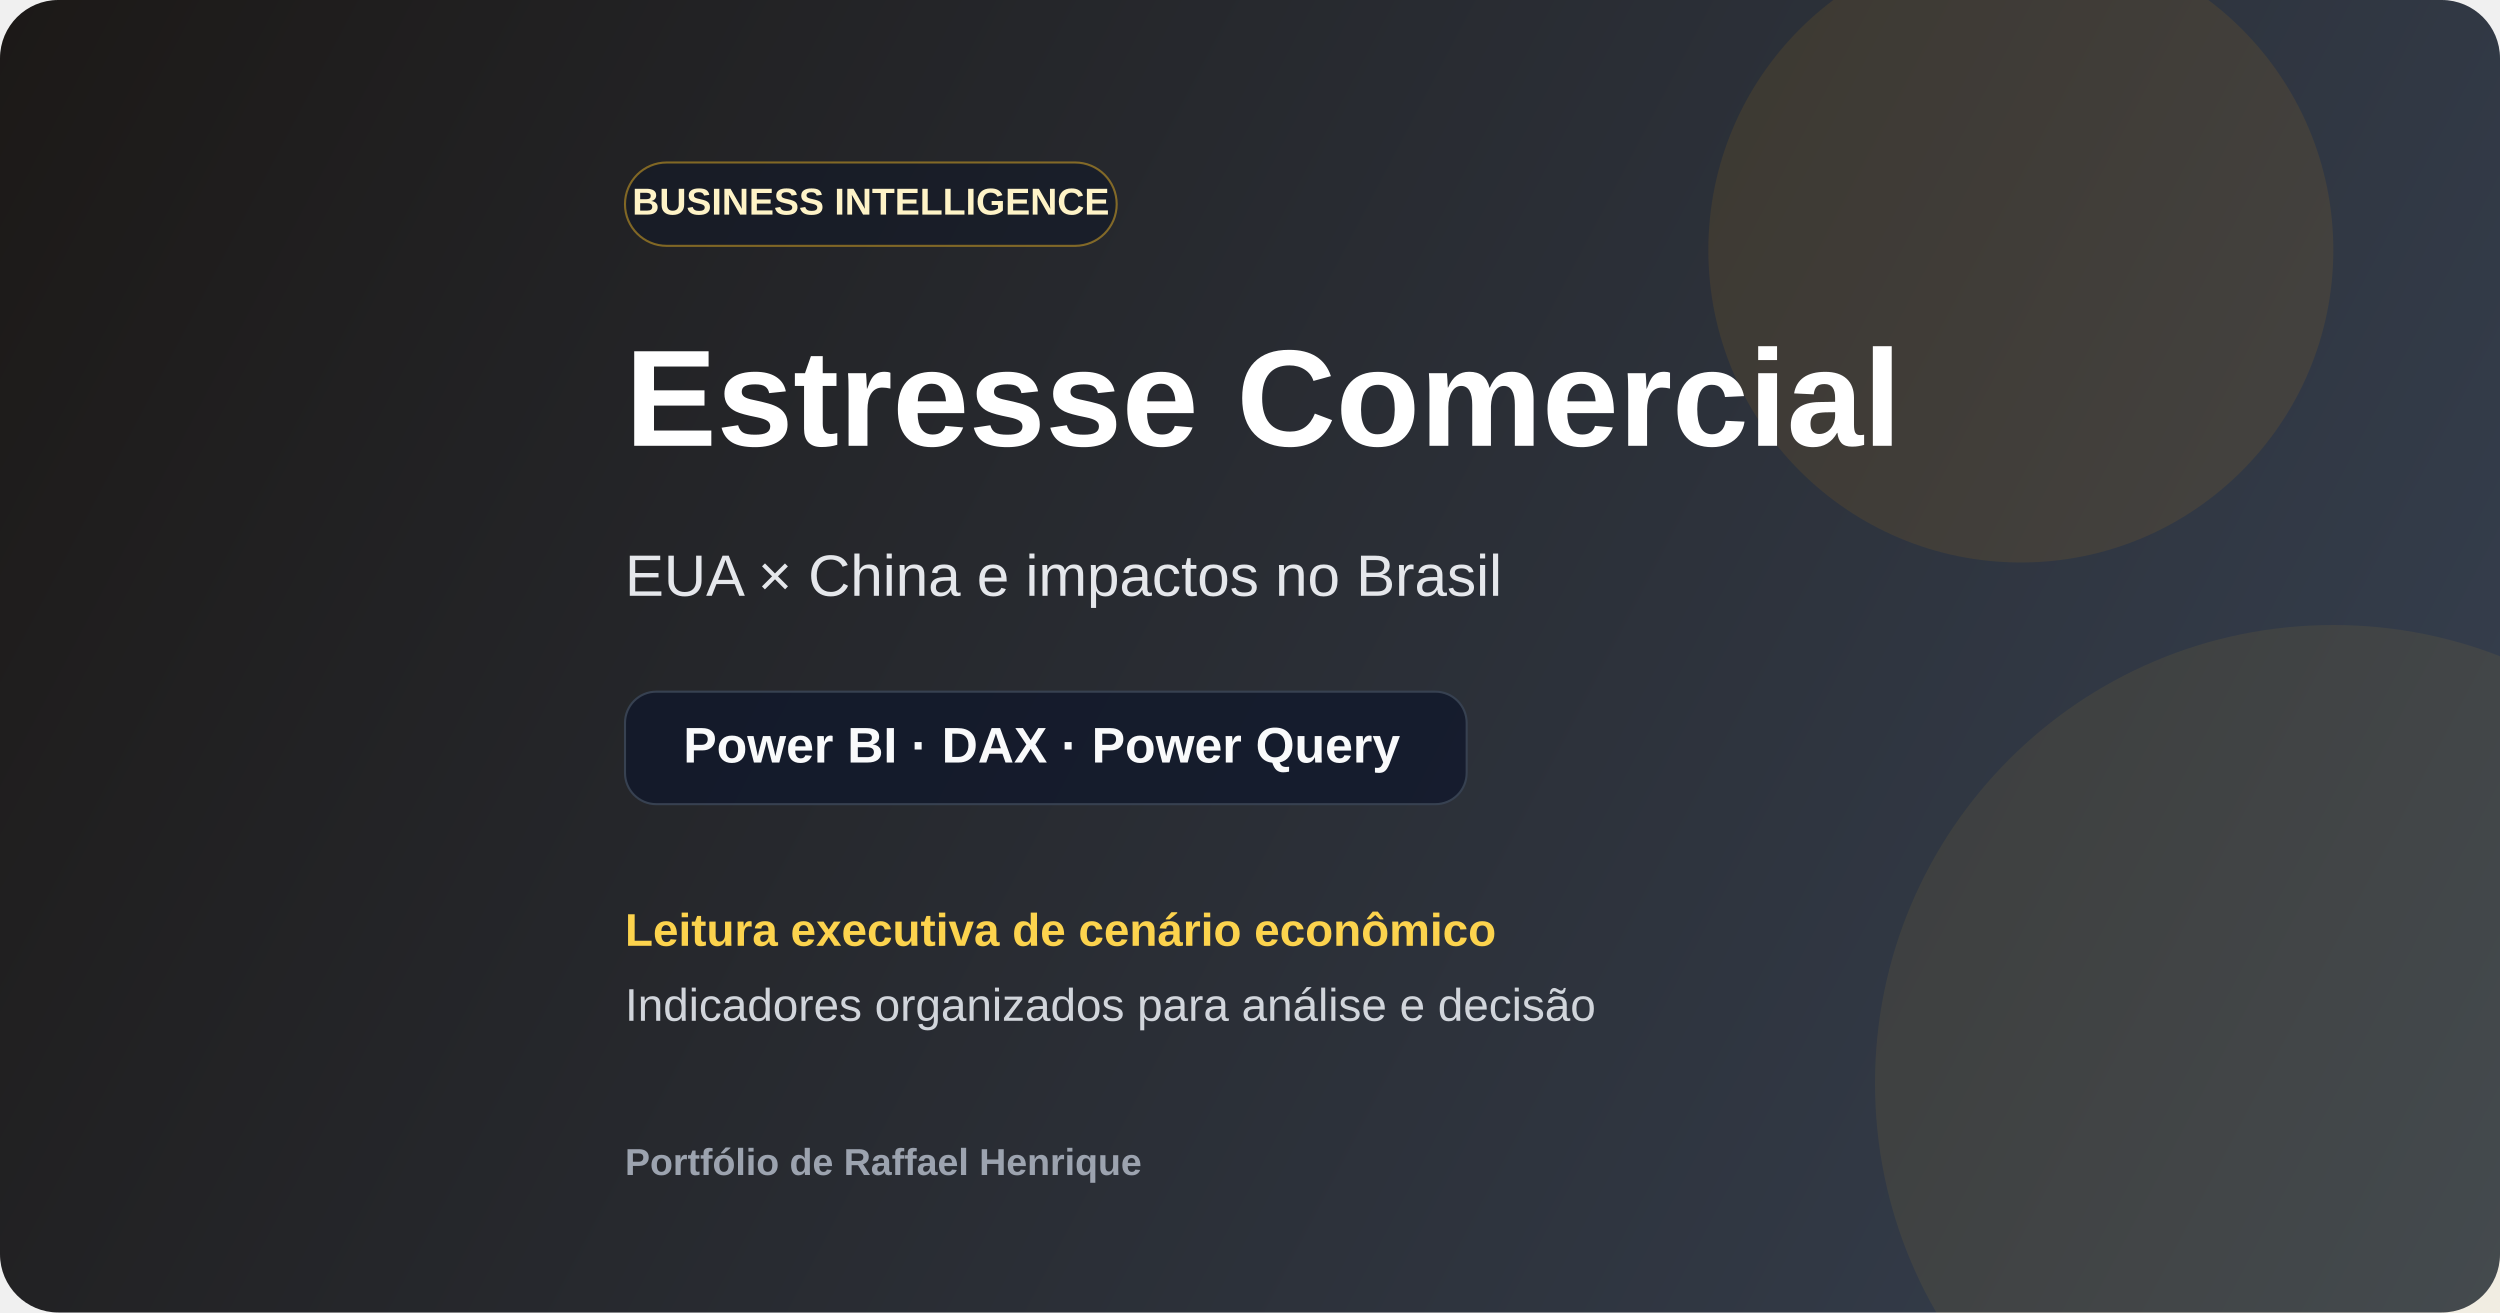
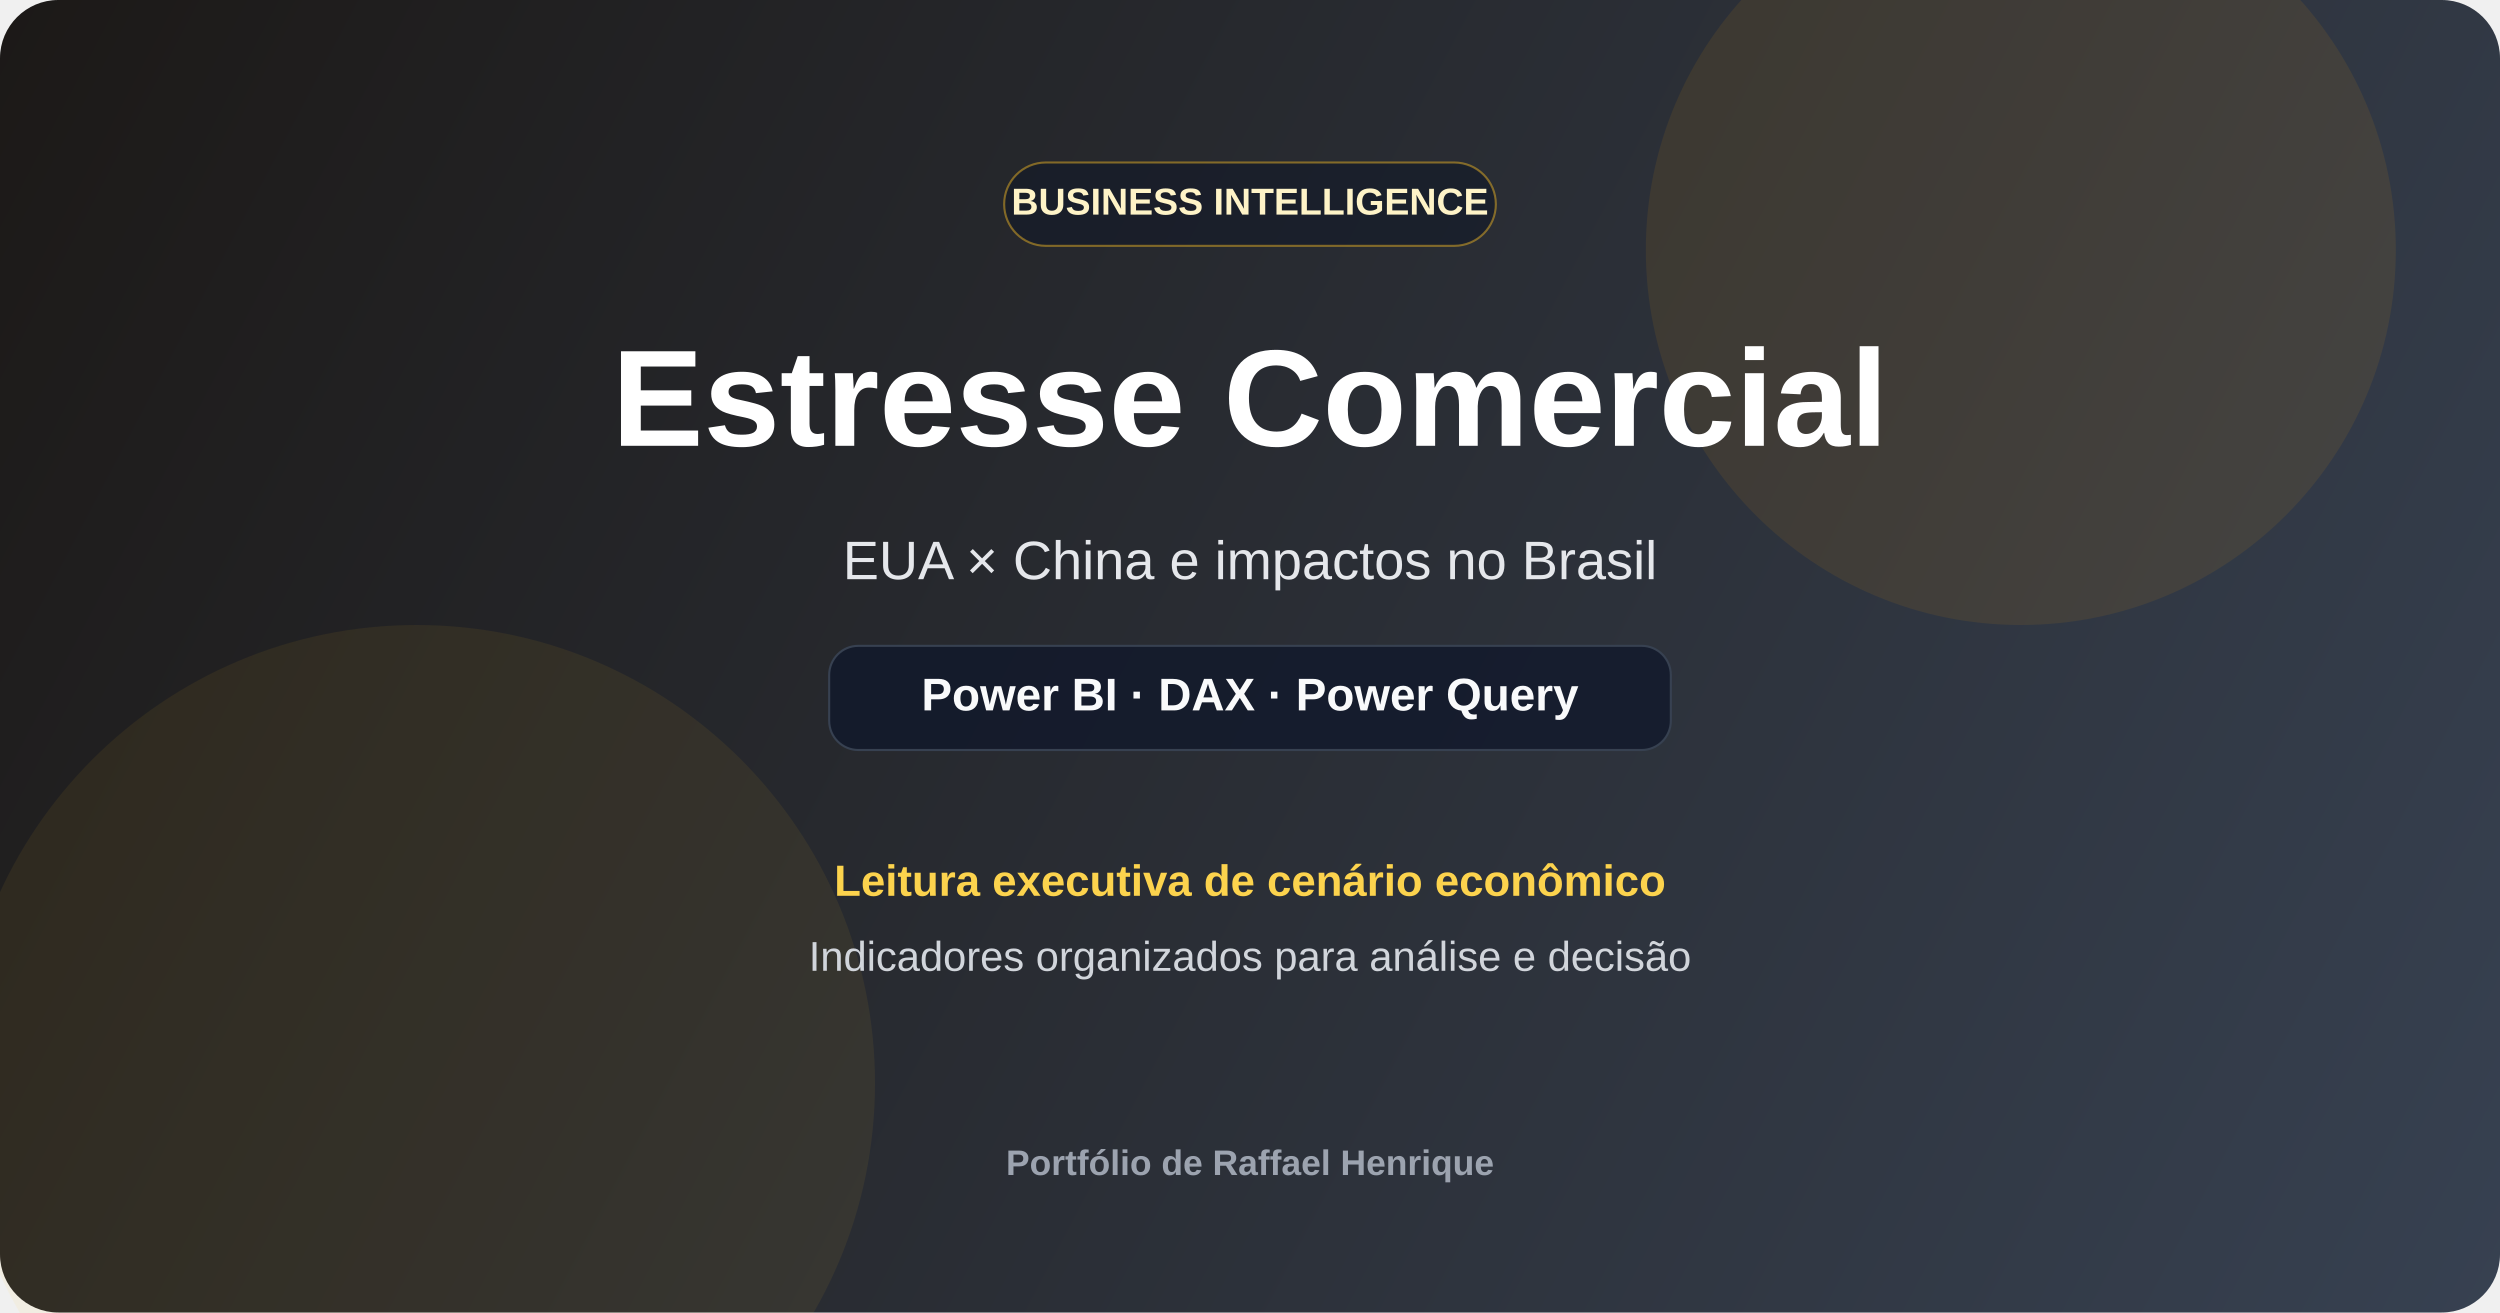
<svg xmlns="http://www.w3.org/2000/svg" width="1200" height="630" viewBox="0 0 1200 630" fill="none">
  <defs>
    <linearGradient id="bg" x1="0" y1="0" x2="1200" y2="630" gradientUnits="userSpaceOnUse">
      <stop stop-color="#1C1917" />
      <stop offset="1" stop-color="#374151" />
    </linearGradient>
  </defs>
  <rect width="1200" height="630" rx="28" fill="url(#bg)" />
-   <circle cx="970" cy="120" r="150" fill="#F59E0B" fill-opacity="0.09" />
-   <circle cx="1120" cy="520" r="220" fill="#FBBF24" fill-opacity="0.07" />
-   <rect x="300" y="78" width="236" height="40" rx="20" fill="#111827" fill-opacity="0.60" stroke="#FBBF24" stroke-opacity="0.45" />
-   <text x="418" y="103" text-anchor="middle" fill="#FEF3C7" font-family="Segoe UI, Arial, sans-serif" font-size="18" font-weight="700">BUSINESS INTELLIGENCE</text>
-   <text x="300" y="214" fill="#FFFFFF" font-family="Segoe UI, Arial, sans-serif" font-size="66" font-weight="800">Estresse Comercial</text>
-   <text x="300" y="286" fill="#E5E7EB" font-family="Segoe UI, Arial, sans-serif" font-size="28" font-weight="500">EUA × China e impactos no Brasil</text>
-   <rect x="300" y="332" width="404" height="54" rx="15" fill="#0F172A" fill-opacity="0.76" stroke="#374151" />
-   <text x="328" y="366" fill="#F9FAFB" font-family="Segoe UI, Arial, sans-serif" font-size="24" font-weight="700">Power BI · DAX · Power Query</text>
-   <text x="300" y="454" fill="#FCD34D" font-family="Segoe UI, Arial, sans-serif" font-size="22" font-weight="700">Leitura executiva de cenário econômico</text>
-   <text x="300" y="490" fill="#D1D5DB" font-family="Segoe UI, Arial, sans-serif" font-size="22" font-weight="500">Indicadores organizados para análise e decisão</text>
-   <text x="300" y="564" fill="#9CA3AF" font-family="Segoe UI, Arial, sans-serif" font-size="18" font-weight="600">Portfólio de Raffael Henrique</text>
+   <circle cx="970" cy="120" r="180" fill="#F59E0B" fill-opacity="0.09" />
+   <circle cx="200" cy="520" r="220" fill="#FBBF24" fill-opacity="0.07" />
+   <rect x="482" y="78" width="236" height="40" rx="20" fill="#111827" fill-opacity="0.60" stroke="#FBBF24" stroke-opacity="0.45" />
+   <text x="600" y="103" text-anchor="middle" fill="#FEF3C7" font-family="Segoe UI, Arial, sans-serif" font-size="18" font-weight="700">BUSINESS INTELLIGENCE</text>
+   <text x="600" y="214" text-anchor="middle" fill="#FFFFFF" font-family="Segoe UI, Arial, sans-serif" font-size="66" font-weight="800">Estresse Comercial</text>
+   <text x="600" y="278" text-anchor="middle" fill="#E5E7EB" font-family="Segoe UI, Arial, sans-serif" font-size="26" font-weight="500">EUA × China e impactos no Brasil</text>
+   <rect x="398" y="310" width="404" height="50" rx="14" fill="#0F172A" fill-opacity="0.76" stroke="#374151" />
+   <text x="600" y="341" text-anchor="middle" fill="#F9FAFB" font-family="Segoe UI, Arial, sans-serif" font-size="22" font-weight="700">Power BI · DAX · Power Query</text>
+   <text x="600" y="430" text-anchor="middle" fill="#FCD34D" font-family="Segoe UI, Arial, sans-serif" font-size="21" font-weight="700">Leitura executiva de cenário econômico</text>
+   <text x="600" y="466" text-anchor="middle" fill="#D1D5DB" font-family="Segoe UI, Arial, sans-serif" font-size="20" font-weight="400">Indicadores organizados para análise e decisão</text>
+   <text x="600" y="564" text-anchor="middle" fill="#9CA3AF" font-family="Segoe UI, Arial, sans-serif" font-size="17" font-weight="600">Portfólio de Raffael Henrique</text>
</svg>
